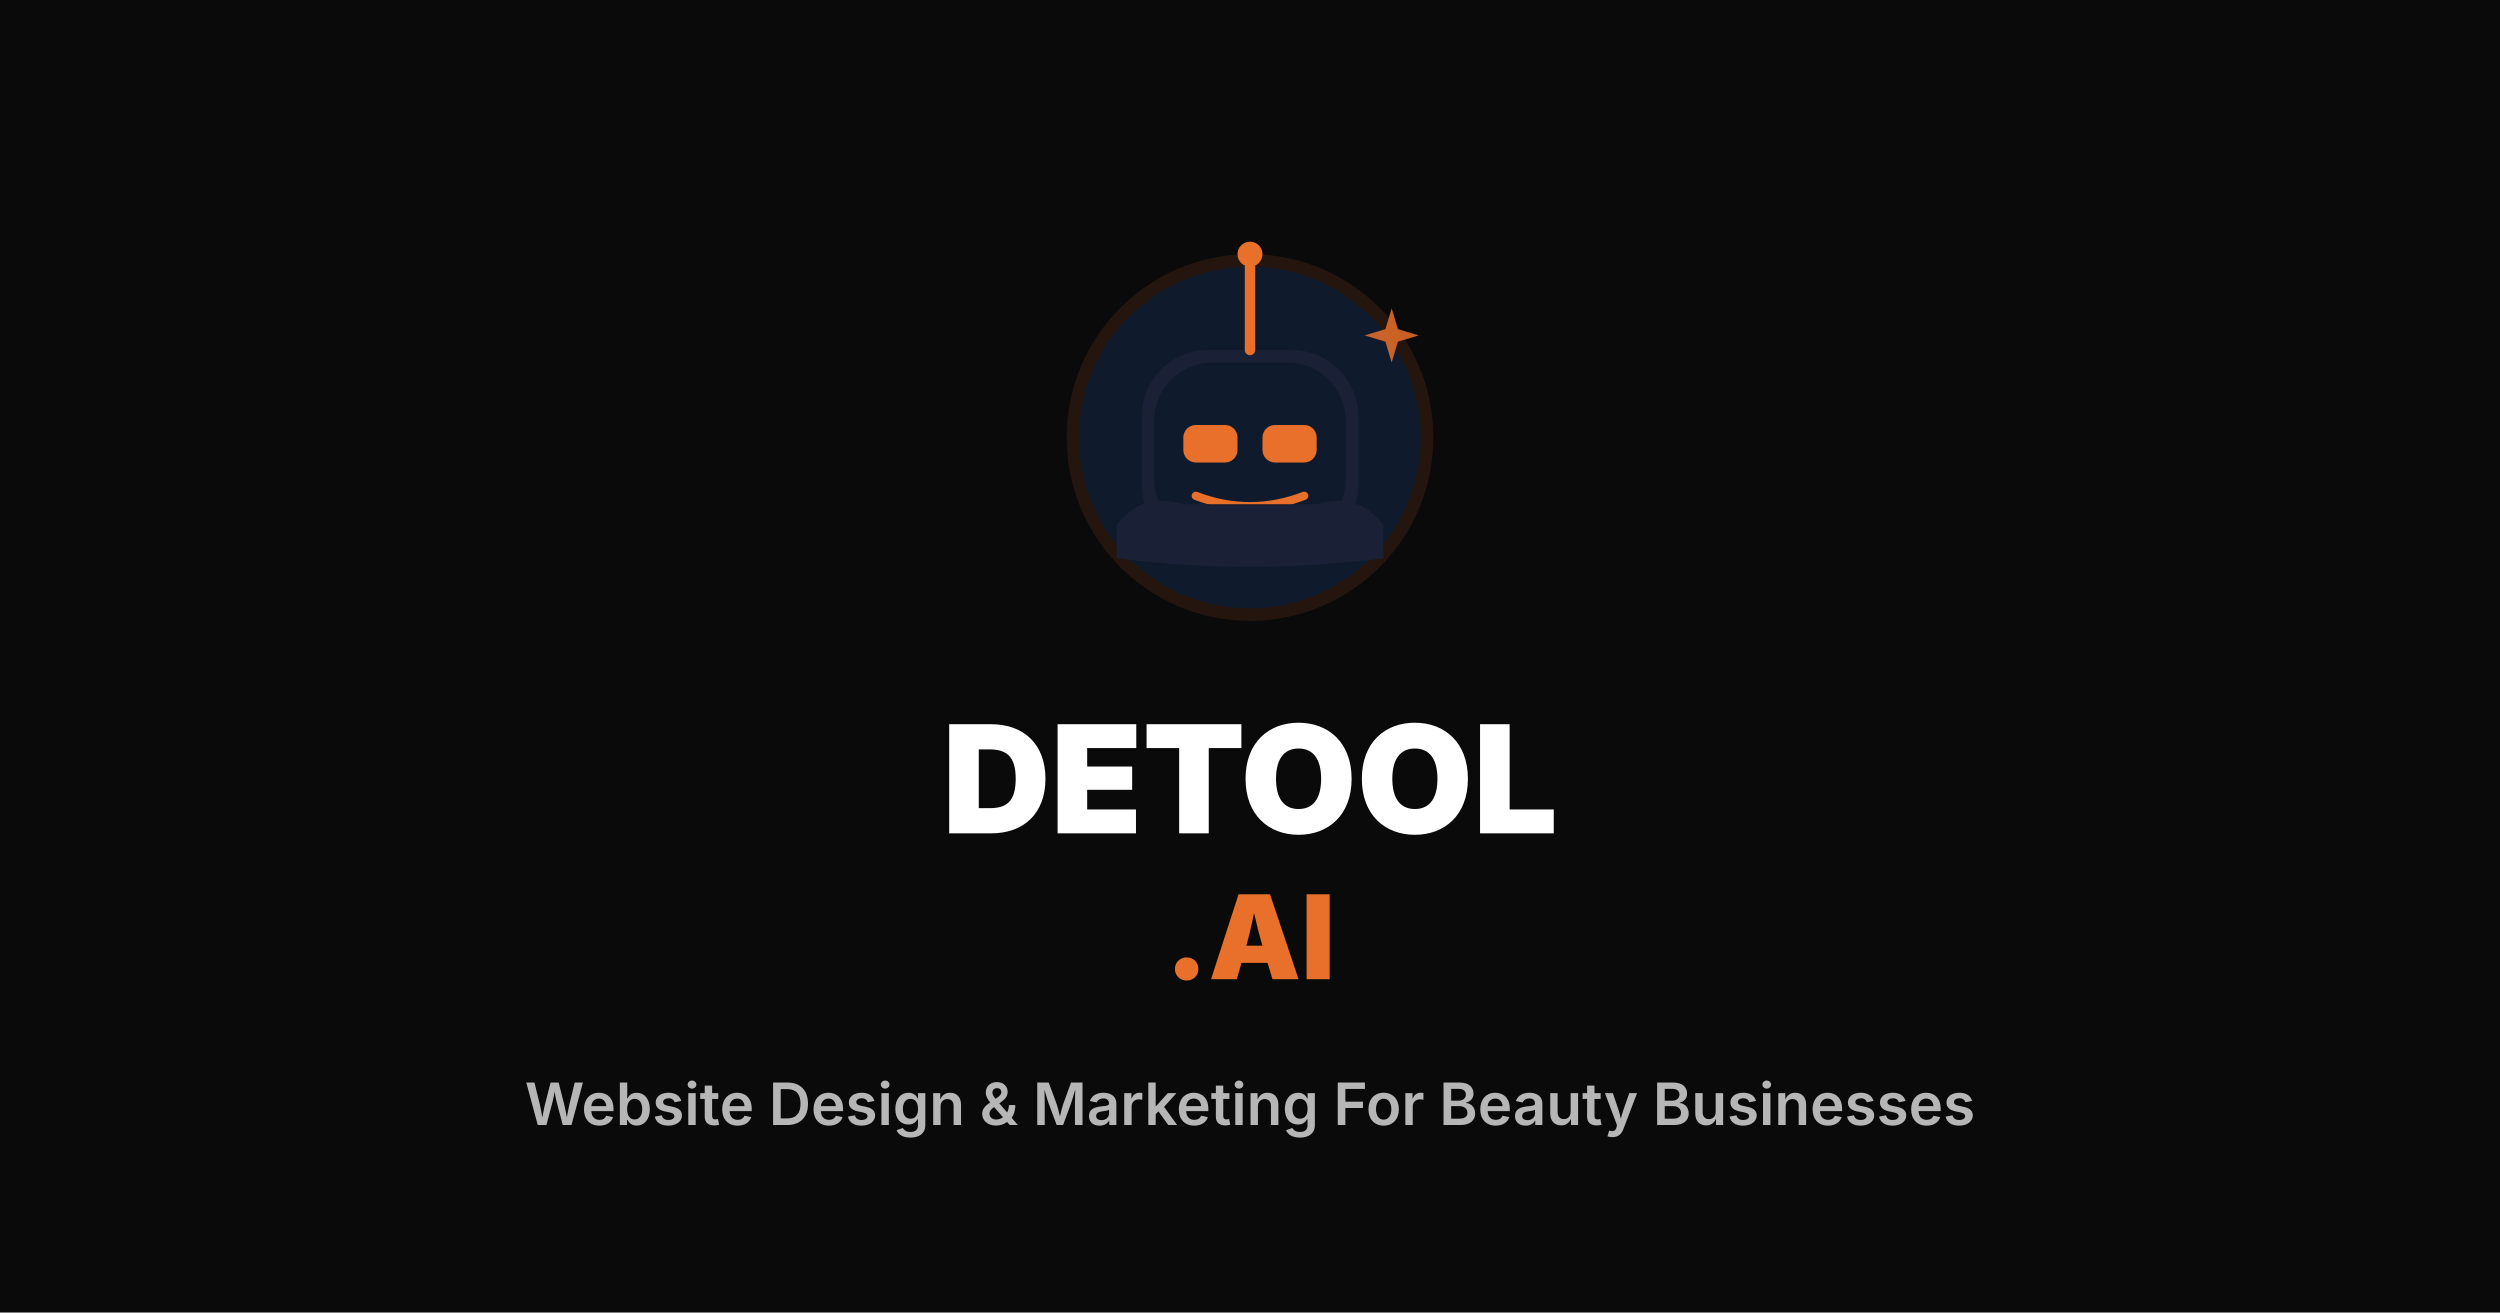
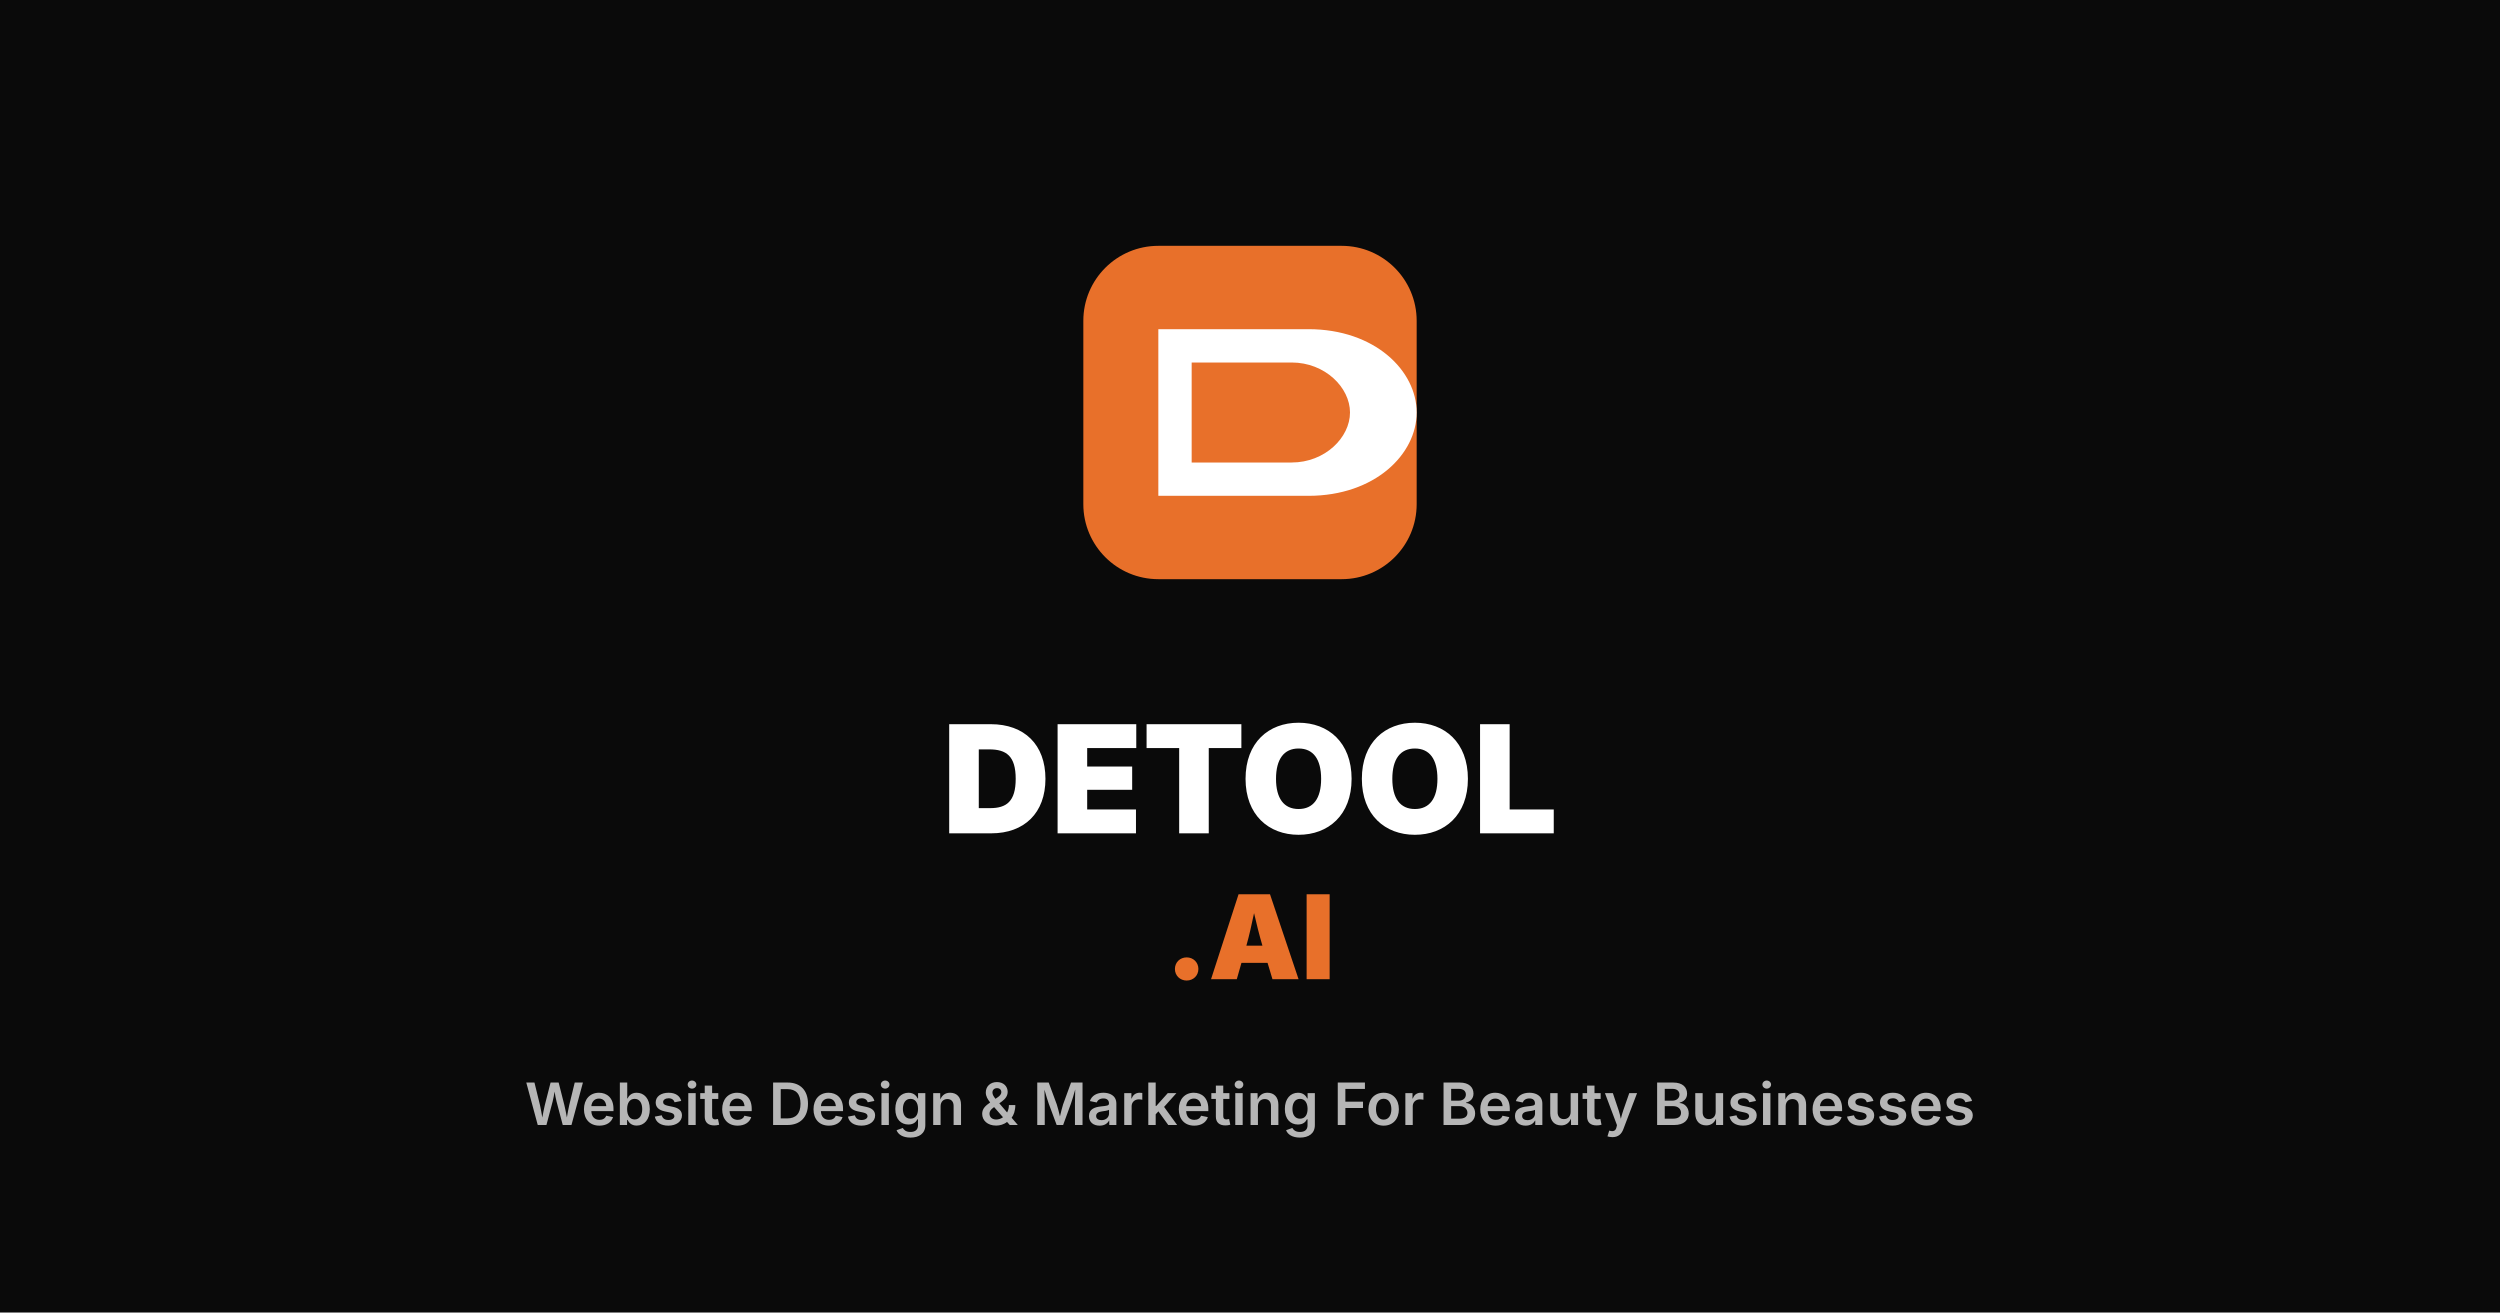
<svg xmlns="http://www.w3.org/2000/svg" width="1200" height="630" viewBox="0 0 1200 630" fill="none">
  <rect width="1200" height="630" fill="#0a0a0a" />
-   <circle cx="600" cy="210" r="88" fill="#e8702a" opacity="0.12" />
-   <circle cx="600" cy="210" r="82" fill="#0f1b2d" />
-   <rect x="548" y="168" width="104" height="96" rx="32" fill="#1a2035" />
-   <rect x="554" y="174" width="92" height="84" rx="28" fill="#0f1b2d" />
-   <line x1="600" y1="128" x2="600" y2="168" stroke="#e8702a" stroke-width="5" stroke-linecap="round" />
-   <circle cx="600" cy="122" r="6" fill="#e8702a" />
-   <path d="M668 148 L671 158 L681 161 L671 164 L668 174 L665 164 L655 161 L665 158 Z" fill="#e8702a" opacity="0.85" />
-   <rect x="568" y="204" width="26" height="18" rx="6" fill="#e8702a" />
-   <rect x="606" y="204" width="26" height="18" rx="6" fill="#e8702a" />
-   <path d="M574 238 Q600 248 626 238" stroke="#e8702a" stroke-width="4" stroke-linecap="round" fill="none" />
-   <path d="M536 252 Q548 236 568 242 L632 242 Q652 236 664 252 L664 268 Q600 276 536 268 Z" fill="#1a2035" />
+   <rect x="520" y="118" width="160" height="160" rx="36" fill="#e8702a" />
+   <path d="M556 158 H628 C660 158 680 178 680 198 V198 C680 218 660 238 628 238 H556 V158 Z M572 174 V222 H620 C636 222 648 210 648 198 C648 186 636 174 620 174 H572 Z" fill="white" />
  <text x="600" y="400" text-anchor="middle" fill="white" font-family="Inter, Arial, sans-serif" font-size="72" font-weight="900">DETOOL</text>
  <text x="600" y="470" text-anchor="middle" fill="#e8702a" font-family="Inter, Arial, sans-serif" font-size="56" font-weight="900">.AI</text>
  <text x="600" y="540" text-anchor="middle" fill="#ffffff" opacity="0.7" font-family="Inter, Arial, sans-serif" font-size="28" font-weight="600">Website Design &amp; Marketing For Beauty Businesses</text>
</svg>
